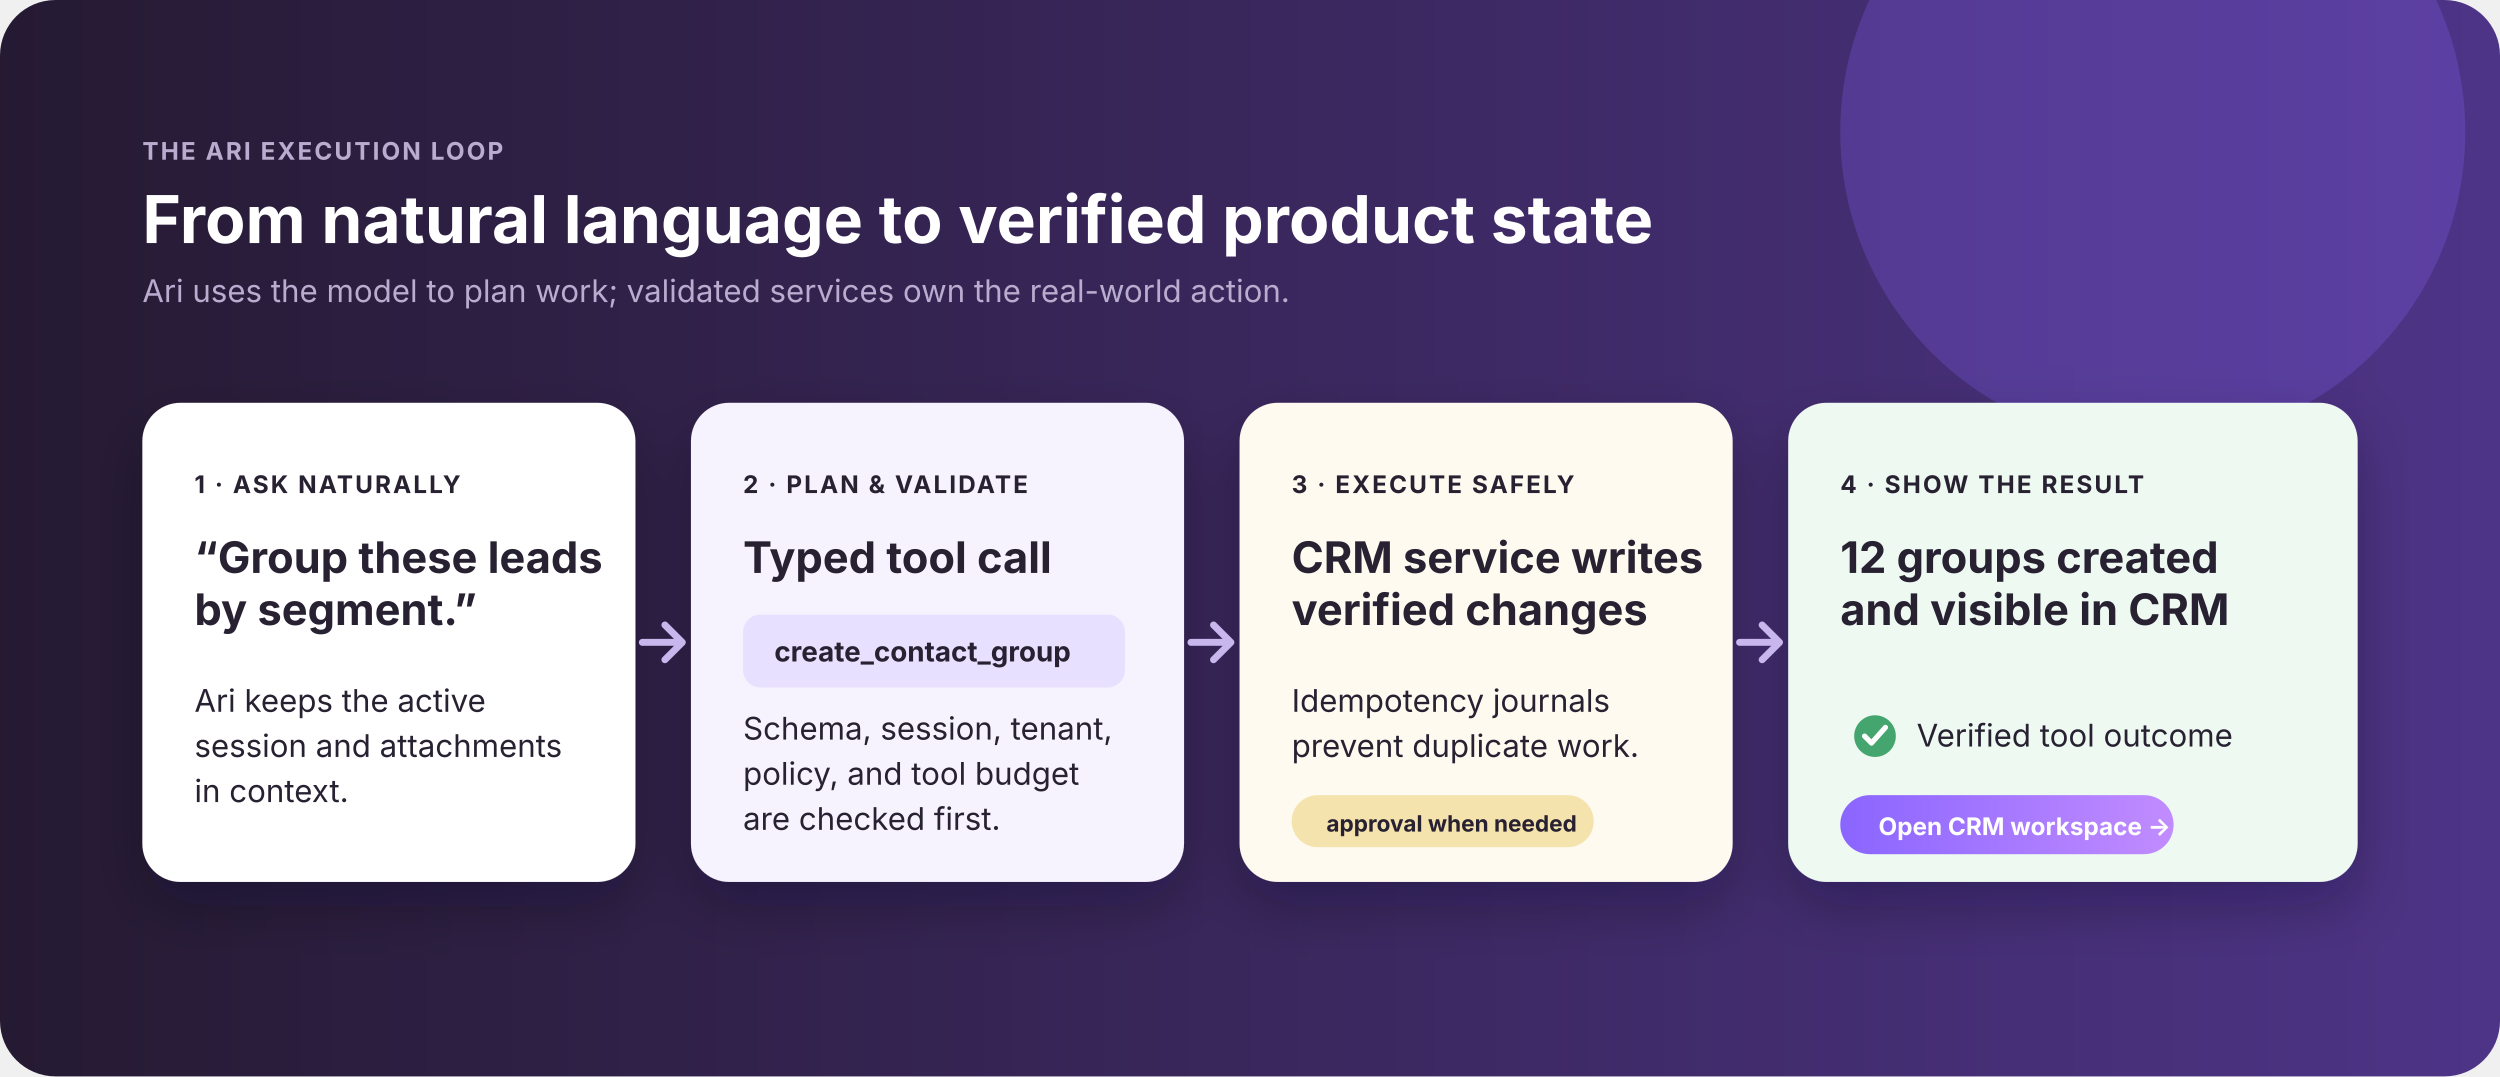
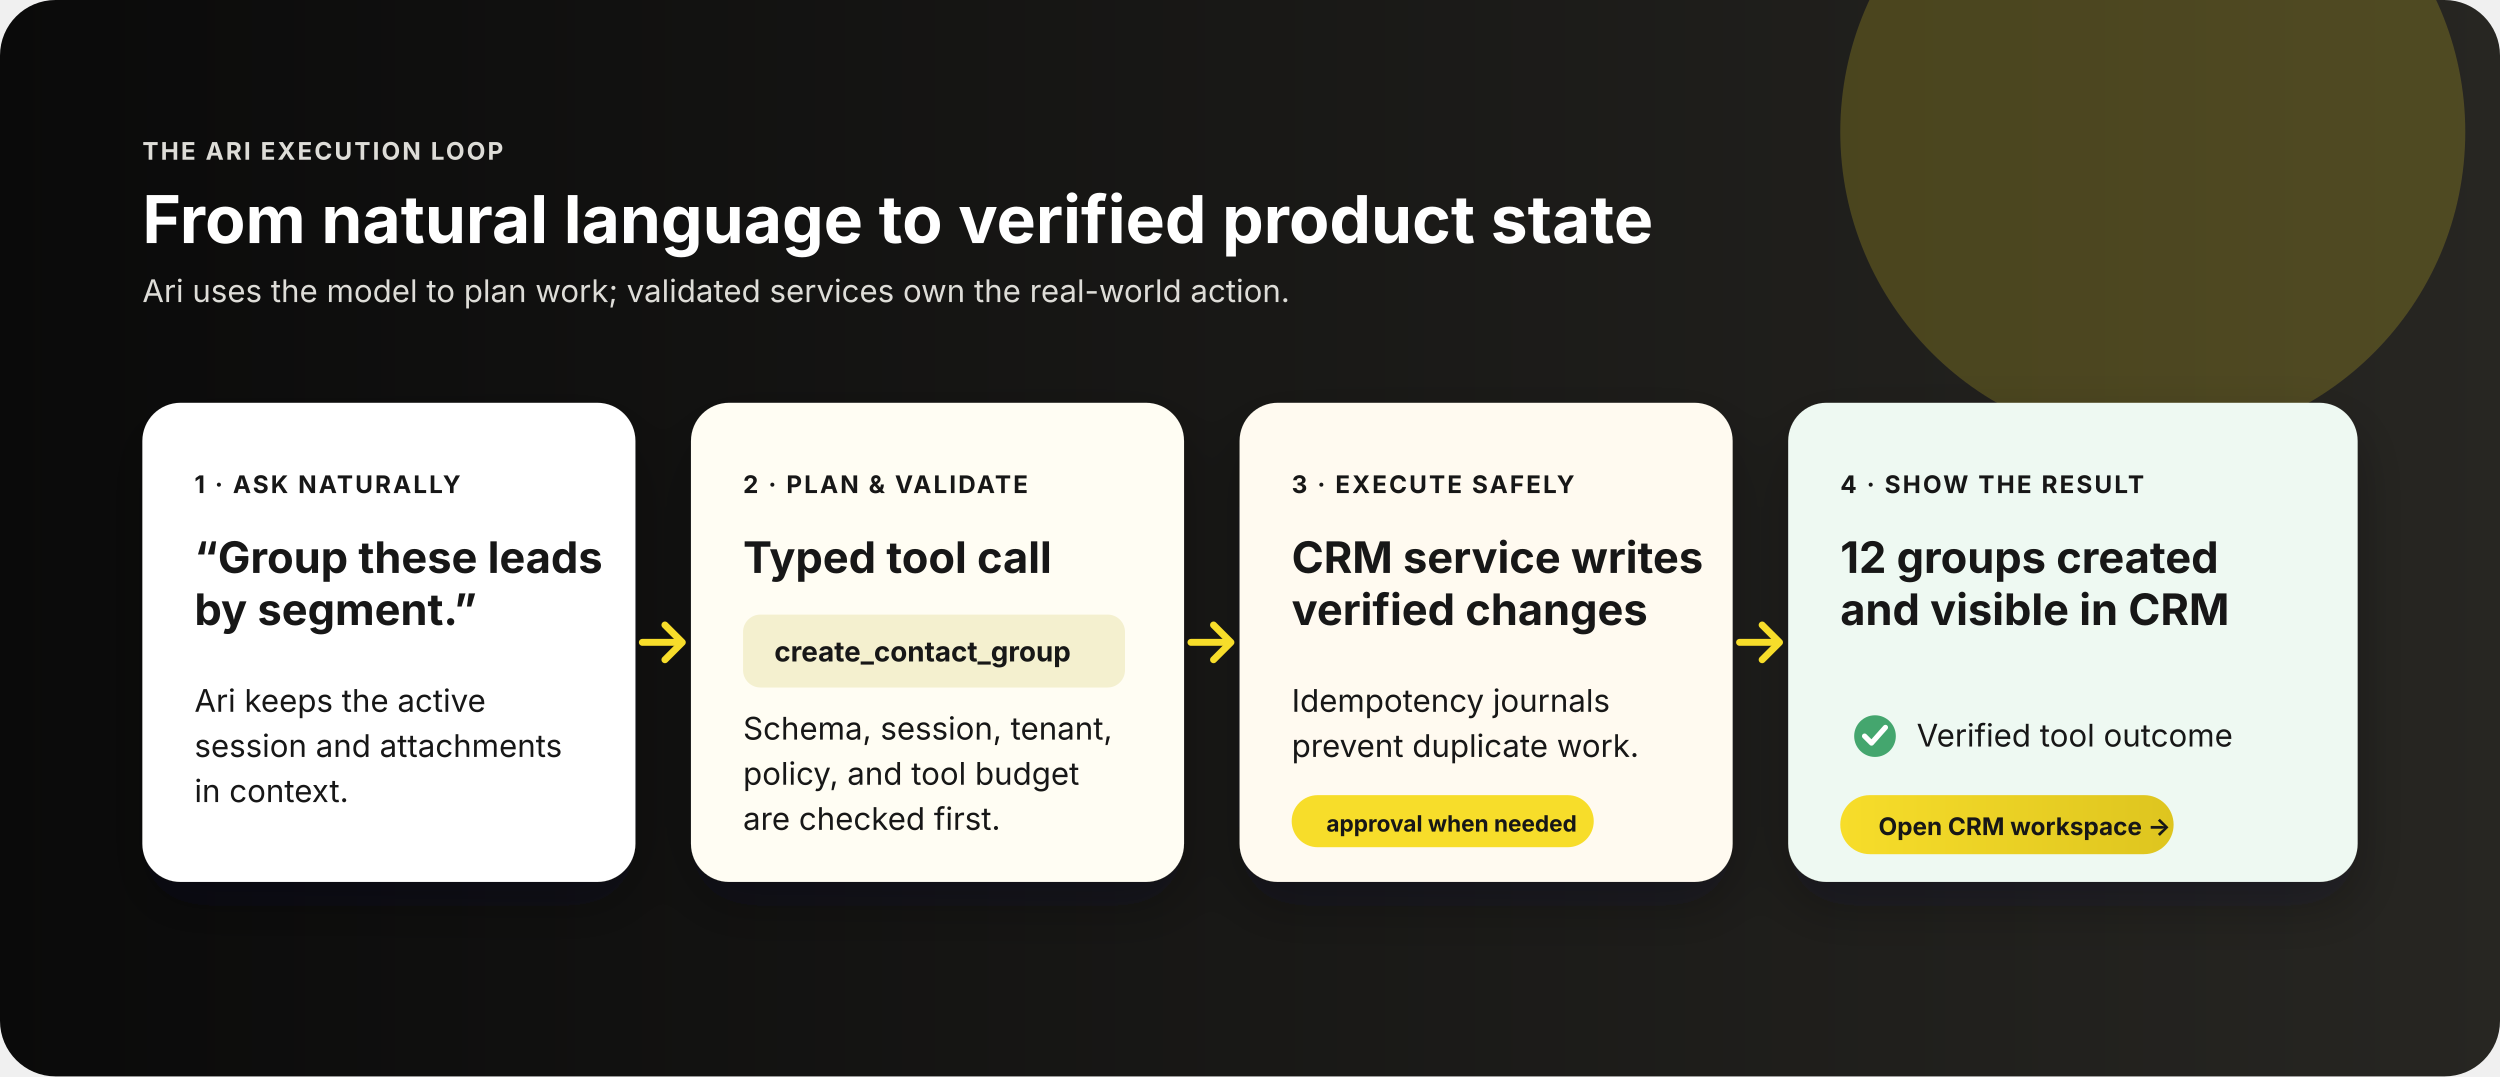
<svg xmlns="http://www.w3.org/2000/svg" width="1440" height="620" viewBox="0 0 1440 620" role="img" aria-labelledby="title description">
  <defs>
    <linearGradient id="bg" x1="0" x2="1">
-       <stop stop-color="#251a32" />
-       <stop offset="1" stop-color="#4e3487" />
+       <stop stop-color="#0a0a0a" />
+       <stop offset="1" stop-color="#272622" />
    </linearGradient>
    <linearGradient id="button" x1="0" x2="1">
-       <stop stop-color="#8a65ff" />
-       <stop offset="1" stop-color="#c18cff" />
+       <stop stop-color="#f7dd2a" />
+       <stop offset="1" stop-color="#dec51f" />
    </linearGradient>
    <filter id="s" x="-20%" y="-20%" width="140%" height="150%">
      <feDropShadow dx="0" dy="14" stdDeviation="16" flood-color="#10081c" flood-opacity=".28" />
    </filter>
-     <style>.t{font-family:Inter,ui-sans-serif,system-ui,sans-serif;fill:#272131}.w{font-family:Inter,ui-sans-serif,system-ui,sans-serif;fill:#fff}.m{font-family:Inter,ui-sans-serif,system-ui,sans-serif;fill:#b9accf}.h{font-size:25px;font-weight:700}.b{font-size:18px}.s{font-size:14px;font-weight:700;letter-spacing:1.2px}</style>
+     <style>.t{font-family:Inter,ui-sans-serif,system-ui,sans-serif;fill:#171717}.w{font-family:Inter,ui-sans-serif,system-ui,sans-serif;fill:#fff}.m{font-family:Inter,ui-sans-serif,system-ui,sans-serif;fill:#deddd8}.h{font-size:25px;font-weight:700}.b{font-size:18px}.s{font-size:14px;font-weight:700;letter-spacing:1.2px}</style>
  </defs>
  <rect width="1440" height="620" rx="32" fill="url(#bg)" />
-   <circle cx="1240" cy="76" r="180" fill="#8a65ff" opacity=".24" />
+   <circle cx="1240" cy="76" r="180" fill="#f7dd2a" opacity=".20" />
  <text x="82" y="92" class="m s">THE ARI EXECUTION LOOP</text>
  <text x="82" y="140" class="w" font-family="Inter, sans-serif" font-size="38" font-weight="700">From natural language to verified product state</text>
  <text x="82" y="174" class="m b">Ari uses the model to plan work; validated services own the real-world action.</text>
  <g filter="url(#s)">
    <rect x="82" y="232" width="284" height="276" rx="22" fill="#fff" />
-     <rect x="398" y="232" width="284" height="276" rx="22" fill="#f6f3ff" />
+     <rect x="398" y="232" width="284" height="276" rx="22" fill="#fffdf3" />
    <rect x="714" y="232" width="284" height="276" rx="22" fill="#fffaf0" />
    <rect x="1030" y="232" width="328" height="276" rx="22" fill="#eef9f2" />
  </g>
-   <text x="112" y="284" class="t s" fill="#7658e8">1 · ASK NATURALLY</text>
+   <text x="112" y="284" class="t s">1 · ASK NATURALLY</text>
  <text x="112" y="330" class="t h">“Group these leads</text>
  <text x="112" y="360" class="t h">by segment.”</text>
  <text x="112" y="410" class="t b">Ari keeps the active</text>
  <text x="112" y="436" class="t b">session and attachments</text>
  <text x="112" y="462" class="t b">in context.</text>
-   <path d="M370 370h22" stroke="#c7b7ed" stroke-width="4" stroke-linecap="round" />
-   <path d="M383 360l10 10-10 10" fill="none" stroke="#c7b7ed" stroke-width="4" stroke-linecap="round" stroke-linejoin="round" />
-   <text x="428" y="284" class="t s" fill="#7658e8">2 · PLAN &amp; VALIDATE</text>
+   <path d="M370 370h22" stroke="#f7dd2a" stroke-width="4" stroke-linecap="round" />
+   <path d="M383 360l10 10-10 10" fill="none" stroke="#f7dd2a" stroke-width="4" stroke-linecap="round" stroke-linejoin="round" />
+   <text x="428" y="284" class="t s">2 · PLAN &amp; VALIDATE</text>
  <text x="428" y="330" class="t h">Typed tool call</text>
-   <rect x="428" y="354" width="220" height="42" rx="10" fill="#e8e0ff" />
+   <rect x="428" y="354" width="220" height="42" rx="10" fill="#f4f0cf" />
  <text x="446" y="381" class="t" font-family="Inter, sans-serif" font-size="16" font-weight="700">create_contact_group</text>
  <text x="428" y="426" class="t b">Schema, session, tenant,</text>
  <text x="428" y="452" class="t b">policy, and tool budget</text>
  <text x="428" y="478" class="t b">are checked first.</text>
-   <path d="M686 370h22" stroke="#c7b7ed" stroke-width="4" stroke-linecap="round" />
-   <path d="M699 360l10 10-10 10" fill="none" stroke="#c7b7ed" stroke-width="4" stroke-linecap="round" stroke-linejoin="round" />
-   <text x="744" y="284" class="t s" fill="#b57900">3 · EXECUTE SAFELY</text>
+   <path d="M686 370h22" stroke="#f7dd2a" stroke-width="4" stroke-linecap="round" />
+   <path d="M699 360l10 10-10 10" fill="none" stroke="#f7dd2a" stroke-width="4" stroke-linecap="round" stroke-linejoin="round" />
+   <text x="744" y="284" class="t s">3 · EXECUTE SAFELY</text>
  <text x="744" y="330" class="t h">CRM service writes</text>
  <text x="744" y="360" class="t h">verified changes</text>
  <text x="744" y="410" class="t b">Idempotency journals</text>
  <text x="744" y="436" class="t b">prevent duplicate work.</text>
-   <rect x="744" y="458" width="174" height="30" rx="15" fill="#f5e3ae" />
+   <rect x="744" y="458" width="174" height="30" rx="15" fill="#f7dd2a" />
  <text x="764" y="479" class="t" font-family="Inter, sans-serif" font-size="13" font-weight="700">approval when needed</text>
-   <path d="M1002 370h22" stroke="#c7b7ed" stroke-width="4" stroke-linecap="round" />
-   <path d="M1015 360l10 10-10 10" fill="none" stroke="#c7b7ed" stroke-width="4" stroke-linecap="round" stroke-linejoin="round" />
-   <text x="1060" y="284" class="t s" fill="#287248">4 · SHOW THE RESULT</text>
+   <path d="M1002 370h22" stroke="#f7dd2a" stroke-width="4" stroke-linecap="round" />
+   <path d="M1015 360l10 10-10 10" fill="none" stroke="#f7dd2a" stroke-width="4" stroke-linecap="round" stroke-linejoin="round" />
+   <text x="1060" y="284" class="t s">4 · SHOW THE RESULT</text>
  <text x="1060" y="330" class="t h">12 groups created</text>
  <text x="1060" y="360" class="t h">and visible in CRM</text>
  <circle cx="1080" cy="424" r="12" fill="#44a66e" />
  <path d="M1074 424l4 4 8-9" fill="none" stroke="#fff" stroke-width="3" stroke-linecap="round" stroke-linejoin="round" />
  <text x="1104" y="430" class="t b">Verified tool outcome</text>
  <rect x="1060" y="458" width="192" height="34" rx="17" fill="url(#button)" />
-   <text x="1082" y="481" class="w" font-family="Inter, sans-serif" font-size="14" font-weight="700">Open CRM workspace →</text>
+   <text x="1082" y="481" class="t" font-family="Inter, sans-serif" font-size="14" font-weight="700">Open CRM workspace →</text>
</svg>
